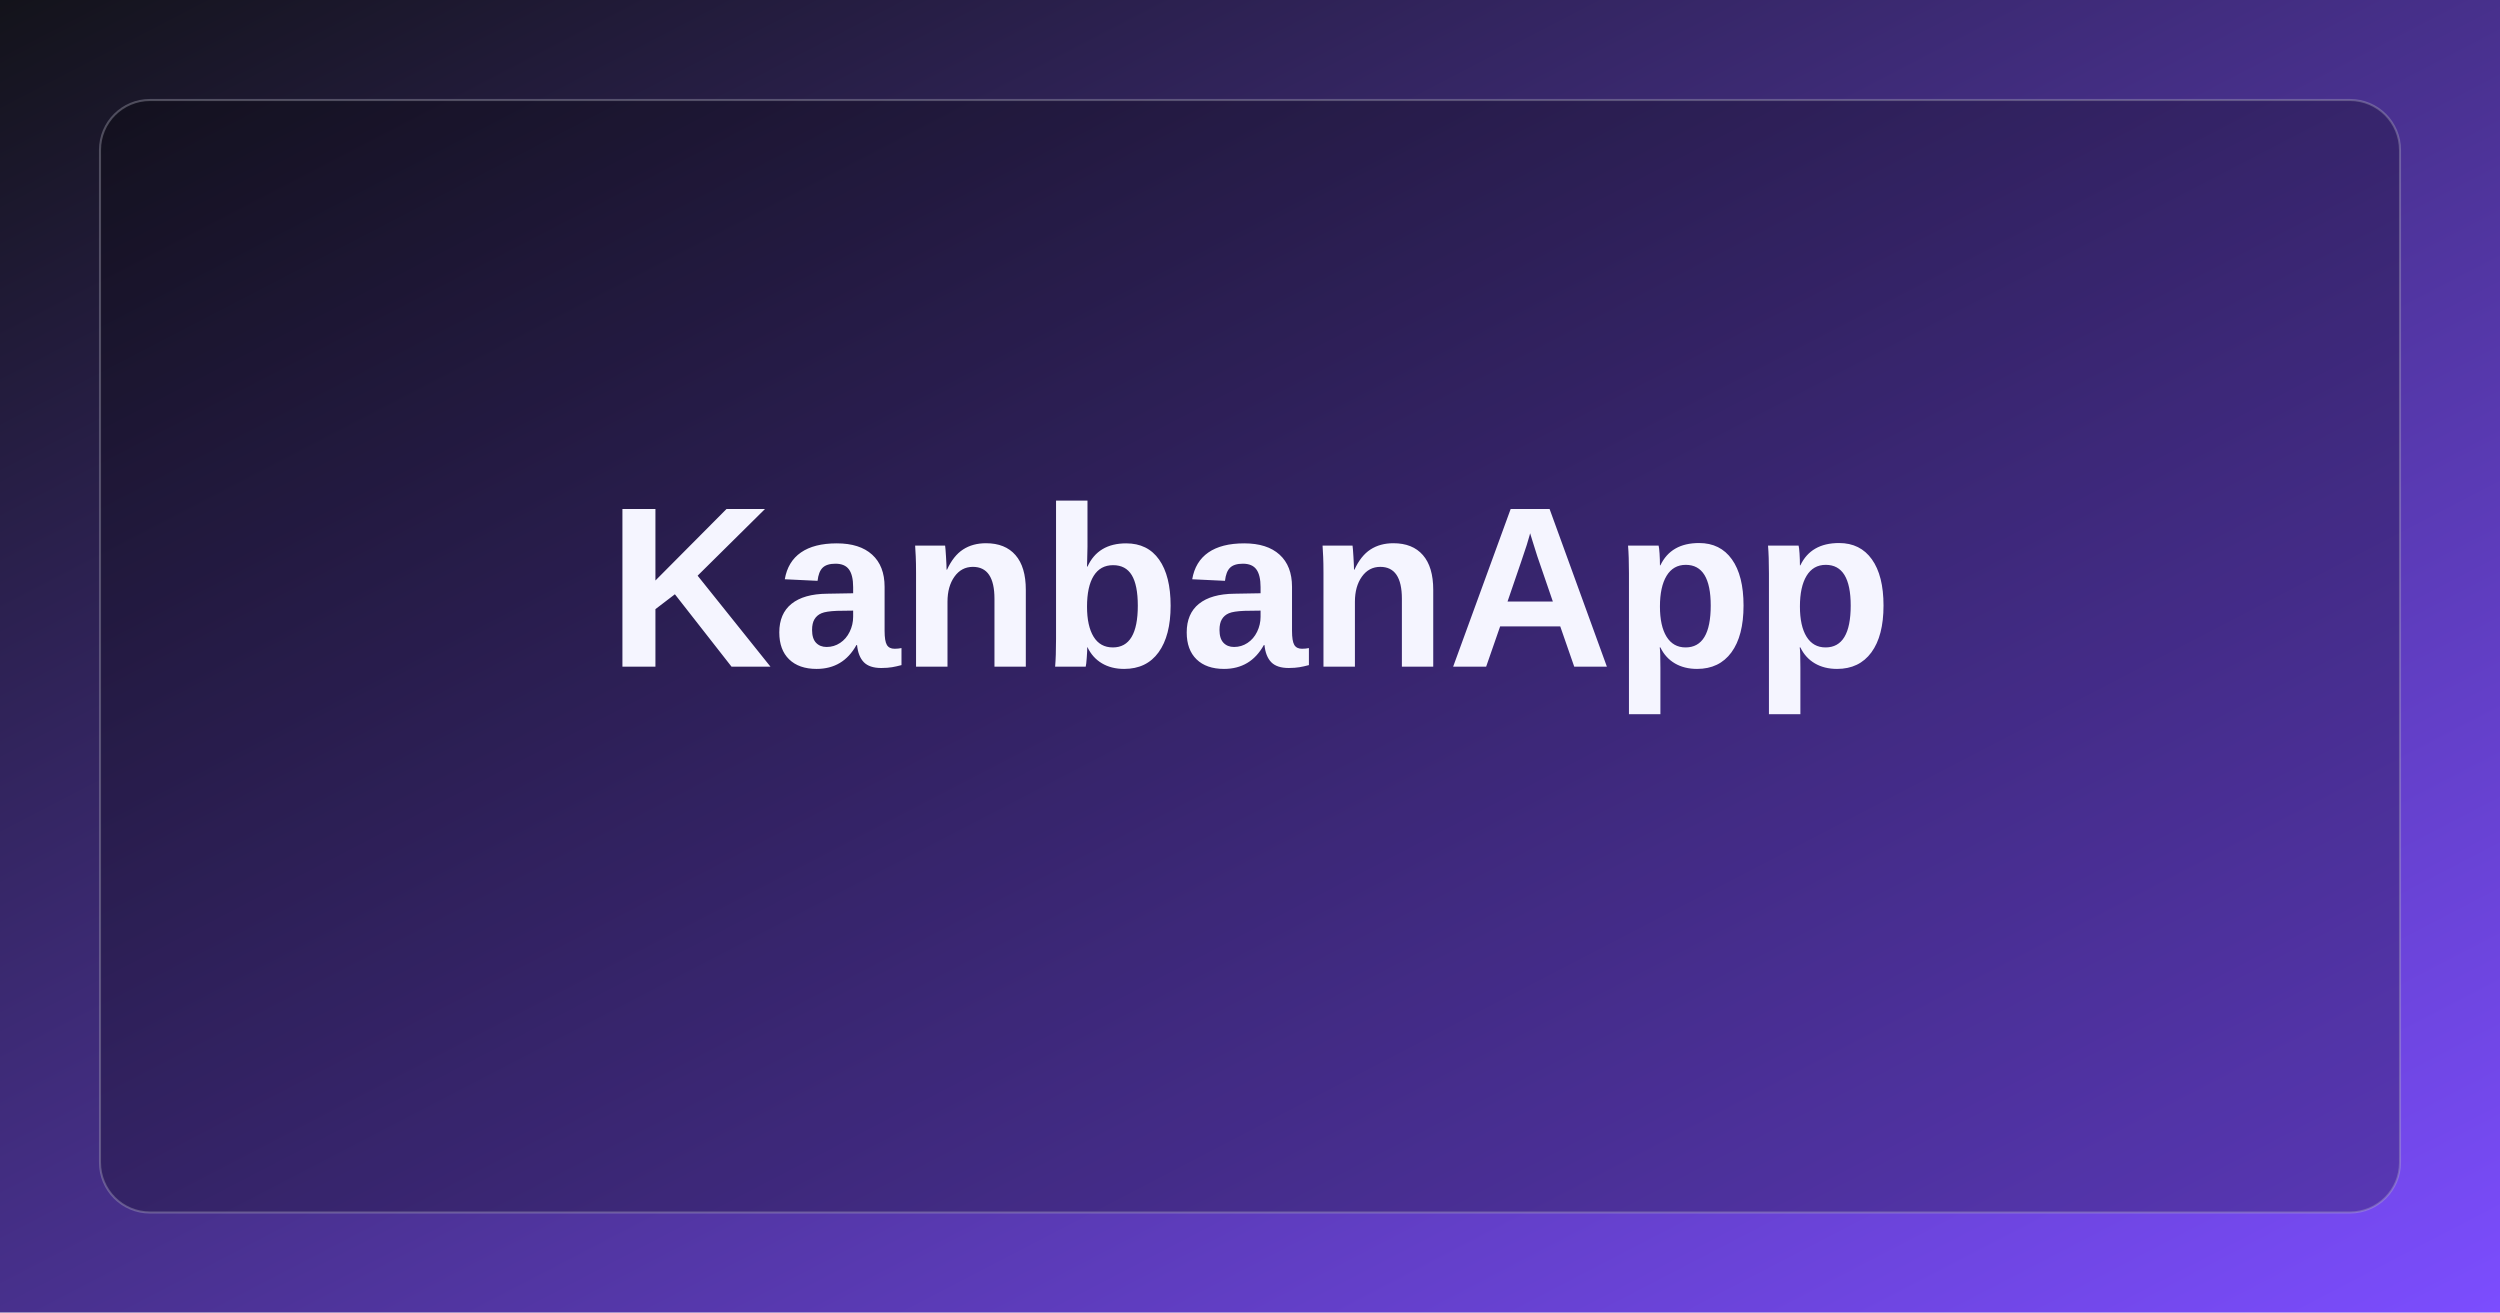
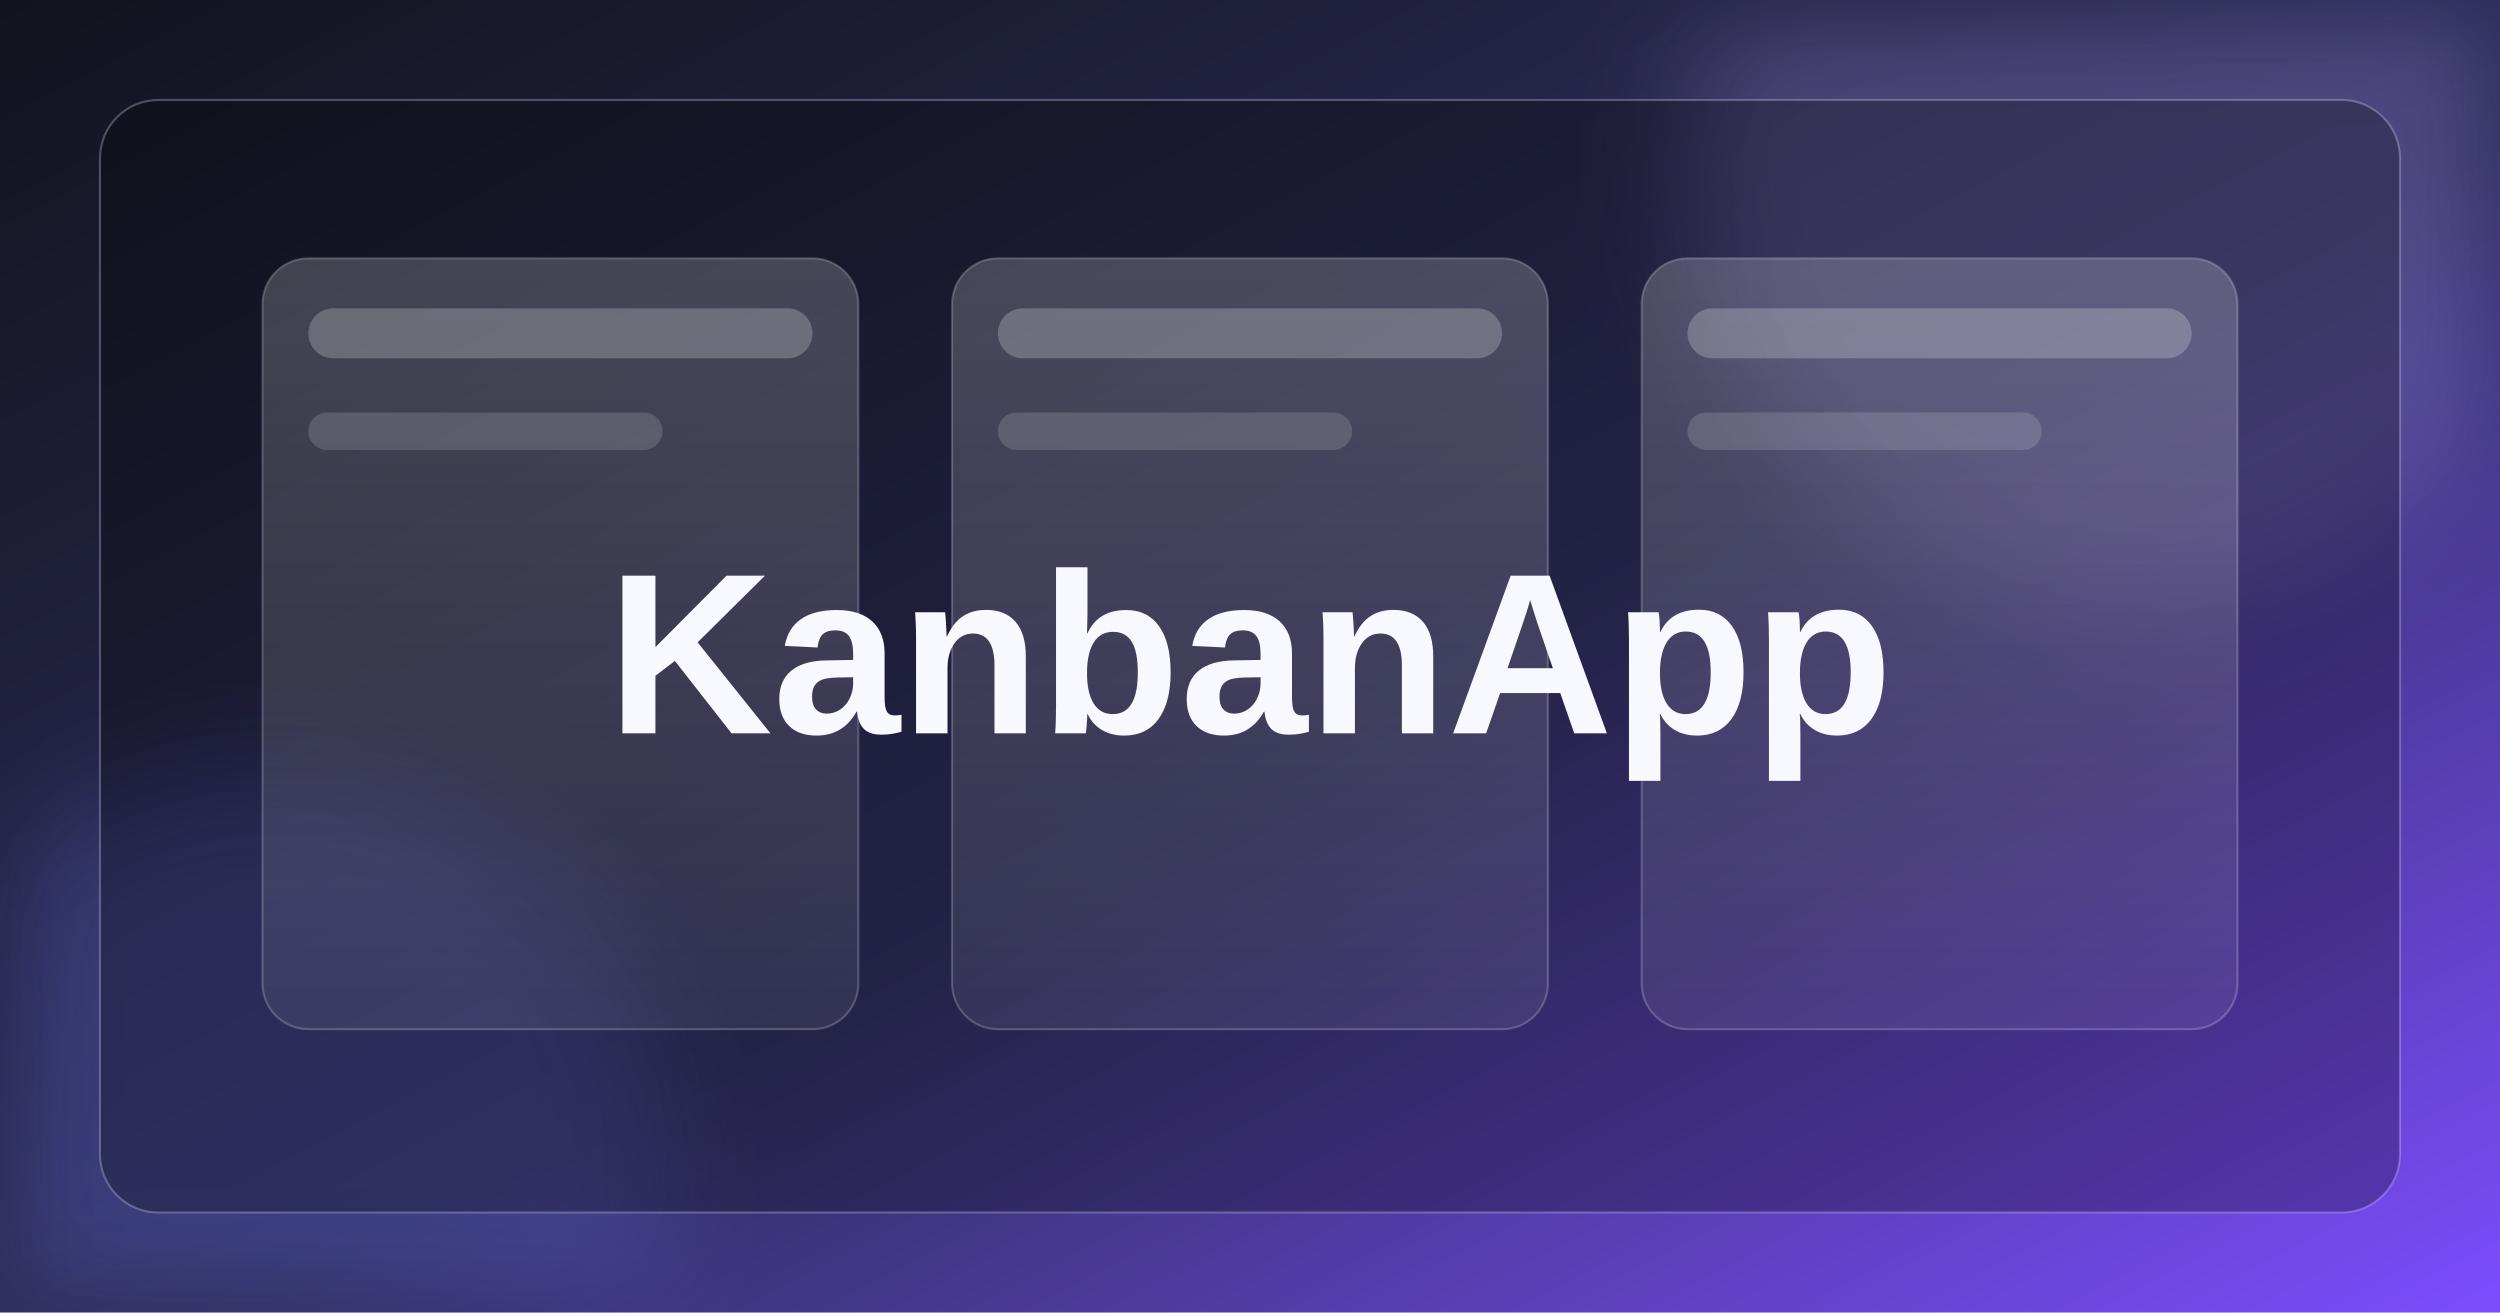
<svg xmlns="http://www.w3.org/2000/svg" width="1200" height="630" viewBox="0 0 1200 630" role="img" aria-label="KanbanApp">
  <defs>
    <linearGradient id="bg" x1="0" y1="0" x2="1" y2="1">
-       <stop offset="0%" stop-color="#13131a" />
+       <stop offset="0%" stop-color="#12131d" />
+       <stop offset="55%" stop-color="#2f2f5f" />
      <stop offset="100%" stop-color="#7c4dff" />
    </linearGradient>
+     <linearGradient id="glass" x1="0" y1="0" x2="0" y2="1">
+       <stop offset="0%" stop-color="#ffffff" stop-opacity="0.23" />
+       <stop offset="100%" stop-color="#ffffff" stop-opacity="0.08" />
+     </linearGradient>
+     <filter id="softBlur" x="-20%" y="-20%" width="140%" height="140%">
+       <feGaussianBlur stdDeviation="28" />
+     </filter>
  </defs>
  <rect width="1200" height="630" fill="url(#bg)" />
-   <rect x="48" y="48" width="1104" height="534" rx="24" fill="rgba(0,0,0,0.25)" stroke="#b8b8c7" stroke-opacity="0.35" />
-   <text x="600" y="320" text-anchor="middle" font-family="Segoe UI, Arial, sans-serif" font-size="110" font-weight="700" fill="#f5f5ff">KanbanApp</text>
+   <circle cx="1020" cy="80" r="210" fill="#bda6ff" fill-opacity="0.22" filter="url(#softBlur)" />
+   <circle cx="130" cy="560" r="190" fill="#6f7cff" fill-opacity="0.22" filter="url(#softBlur)" />
+   <rect x="48" y="48" width="1104" height="534" rx="28" fill="#000000" fill-opacity="0.26" stroke="#d8d8ff" stroke-opacity="0.30" />
+   <g opacity="0.88">
+     <rect x="126" y="124" width="286" height="370" rx="22" fill="url(#glass)" stroke="#ffffff" stroke-opacity="0.24" />
+     <rect x="457" y="124" width="286" height="370" rx="22" fill="url(#glass)" stroke="#ffffff" stroke-opacity="0.24" />
+     <rect x="788" y="124" width="286" height="370" rx="22" fill="url(#glass)" stroke="#ffffff" stroke-opacity="0.24" />
+     <rect x="148" y="148" width="242" height="24" rx="12" fill="#ffffff" fill-opacity="0.26" />
+     <rect x="479" y="148" width="242" height="24" rx="12" fill="#ffffff" fill-opacity="0.26" />
+     <rect x="810" y="148" width="242" height="24" rx="12" fill="#ffffff" fill-opacity="0.26" />
+     <rect x="148" y="198" width="170" height="18" rx="9" fill="#ffffff" fill-opacity="0.17" />
+     <rect x="479" y="198" width="170" height="18" rx="9" fill="#ffffff" fill-opacity="0.17" />
+     <rect x="810" y="198" width="170" height="18" rx="9" fill="#ffffff" fill-opacity="0.17" />
+   </g>
+   <text x="600" y="352" text-anchor="middle" font-family="Segoe UI, Arial, sans-serif" font-size="110" font-weight="700" fill="#f8f8ff">KanbanApp</text>
</svg>
